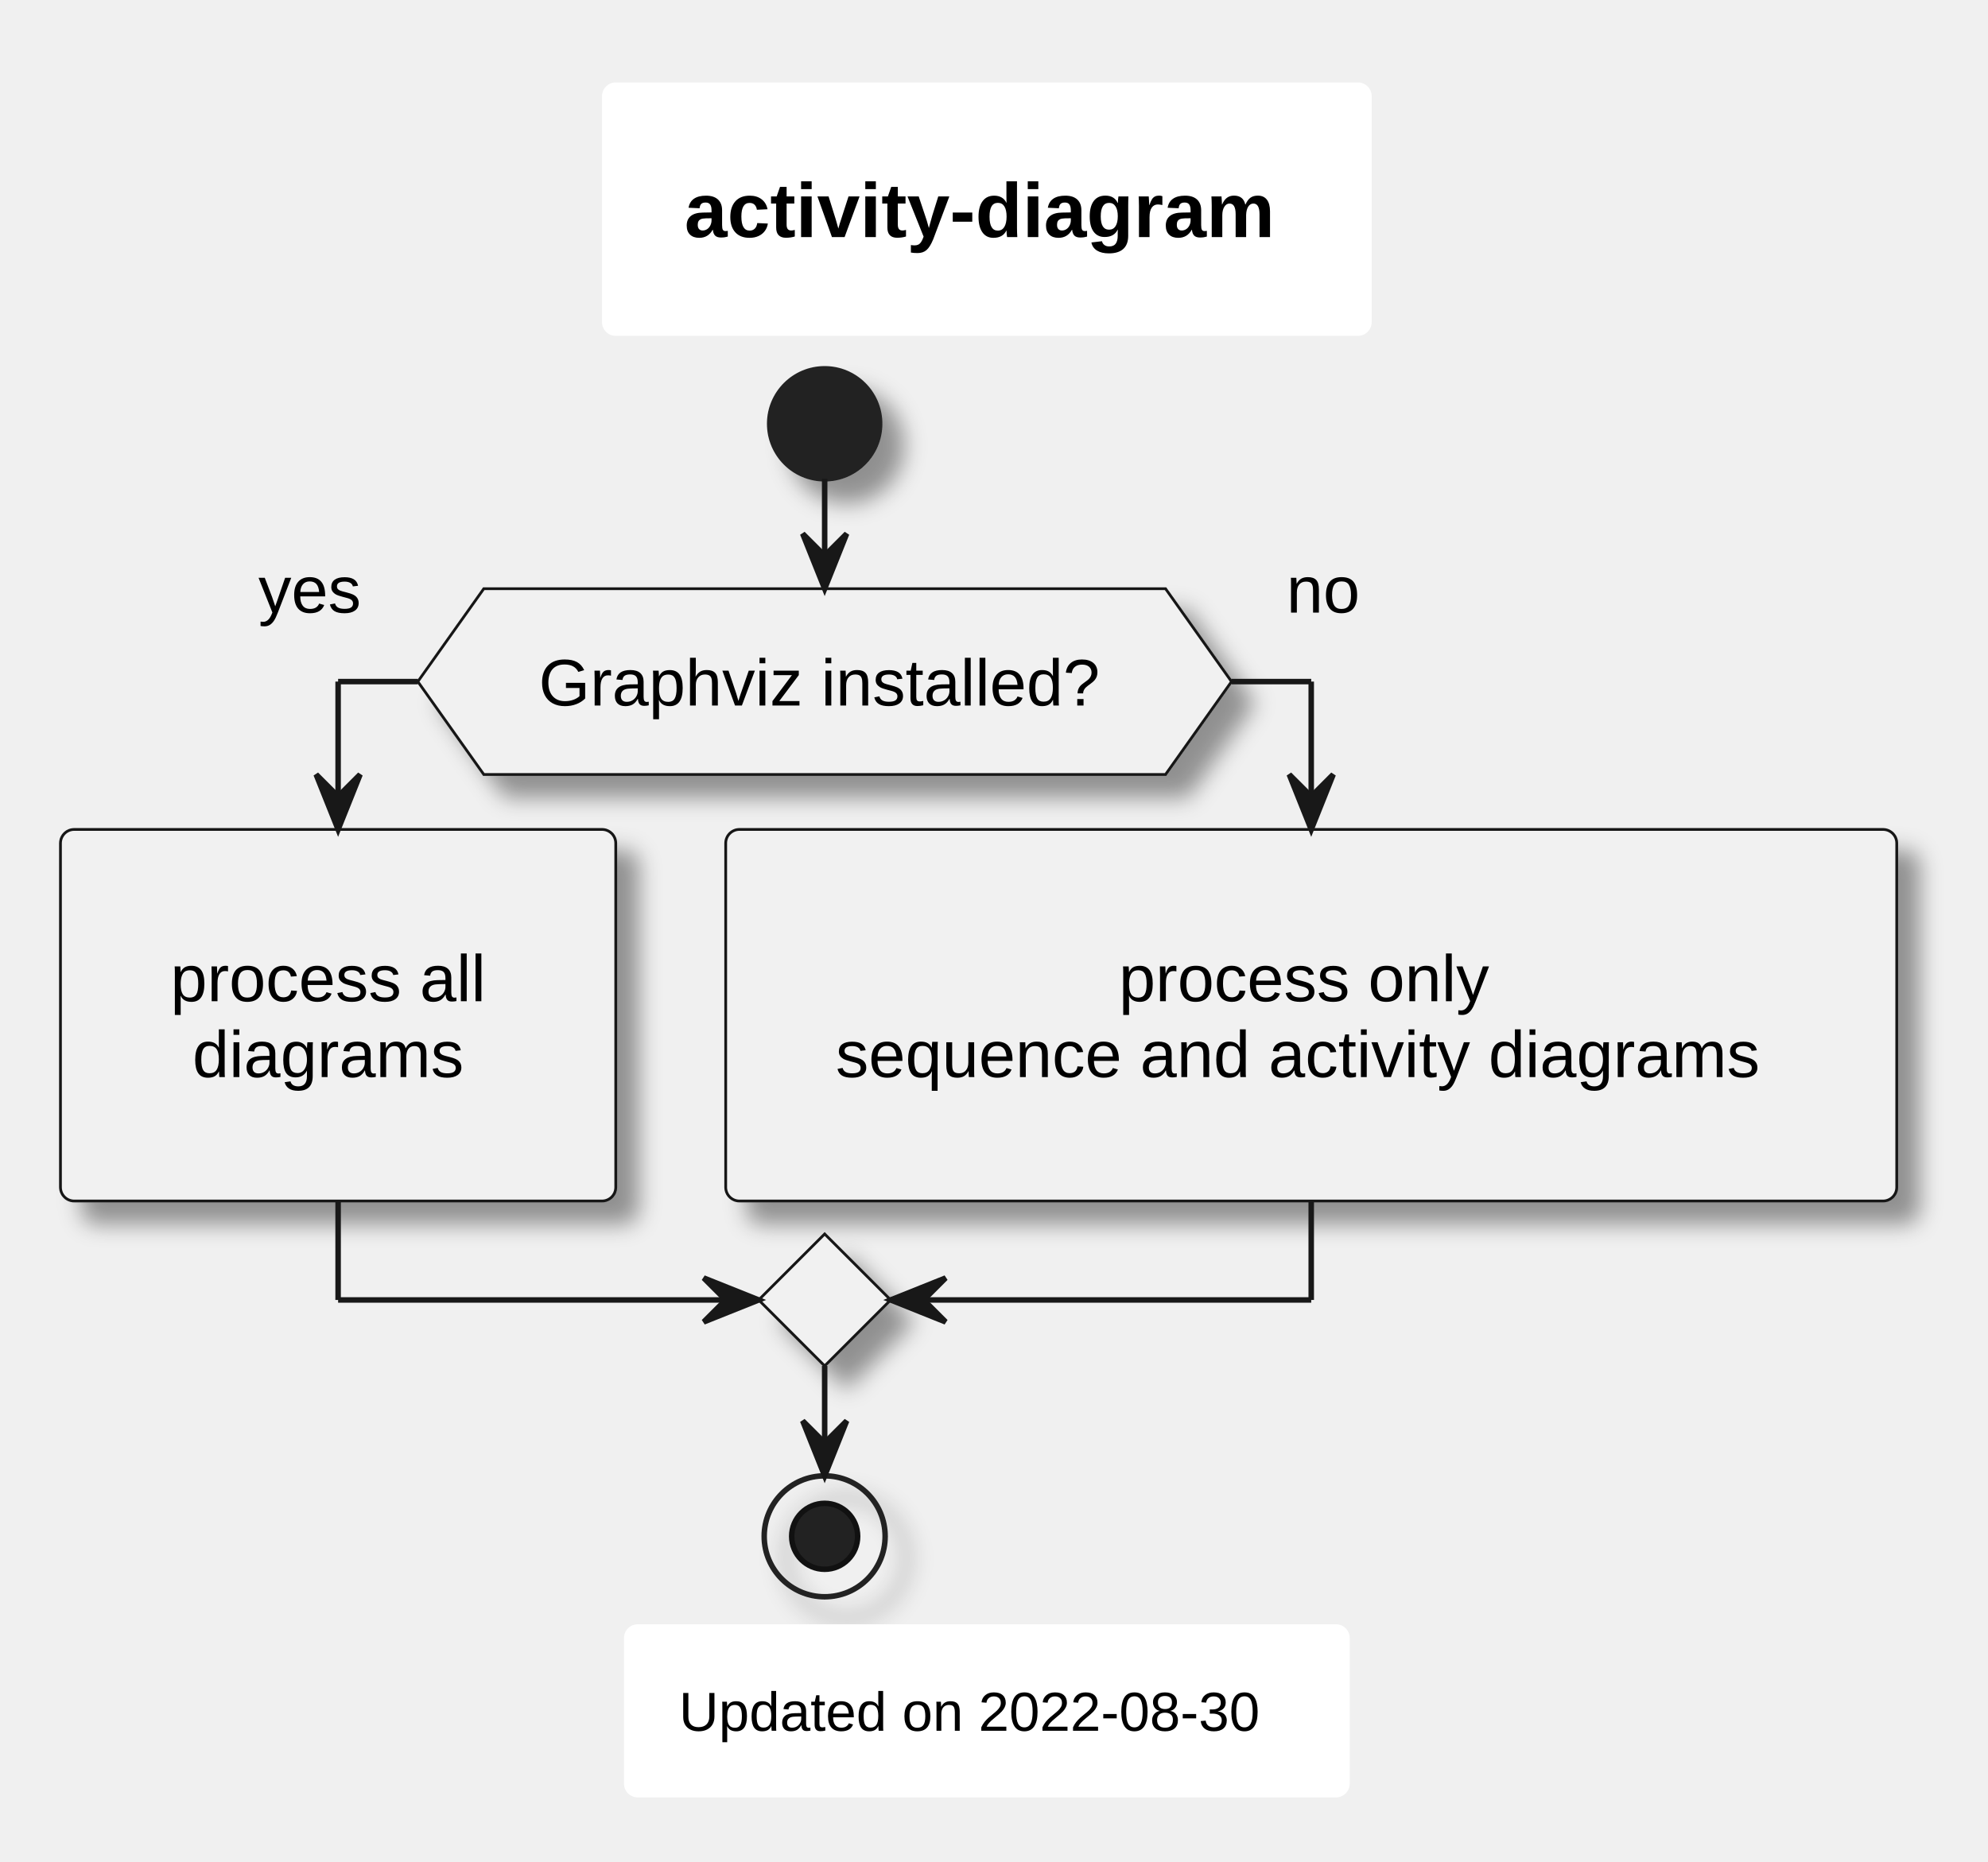
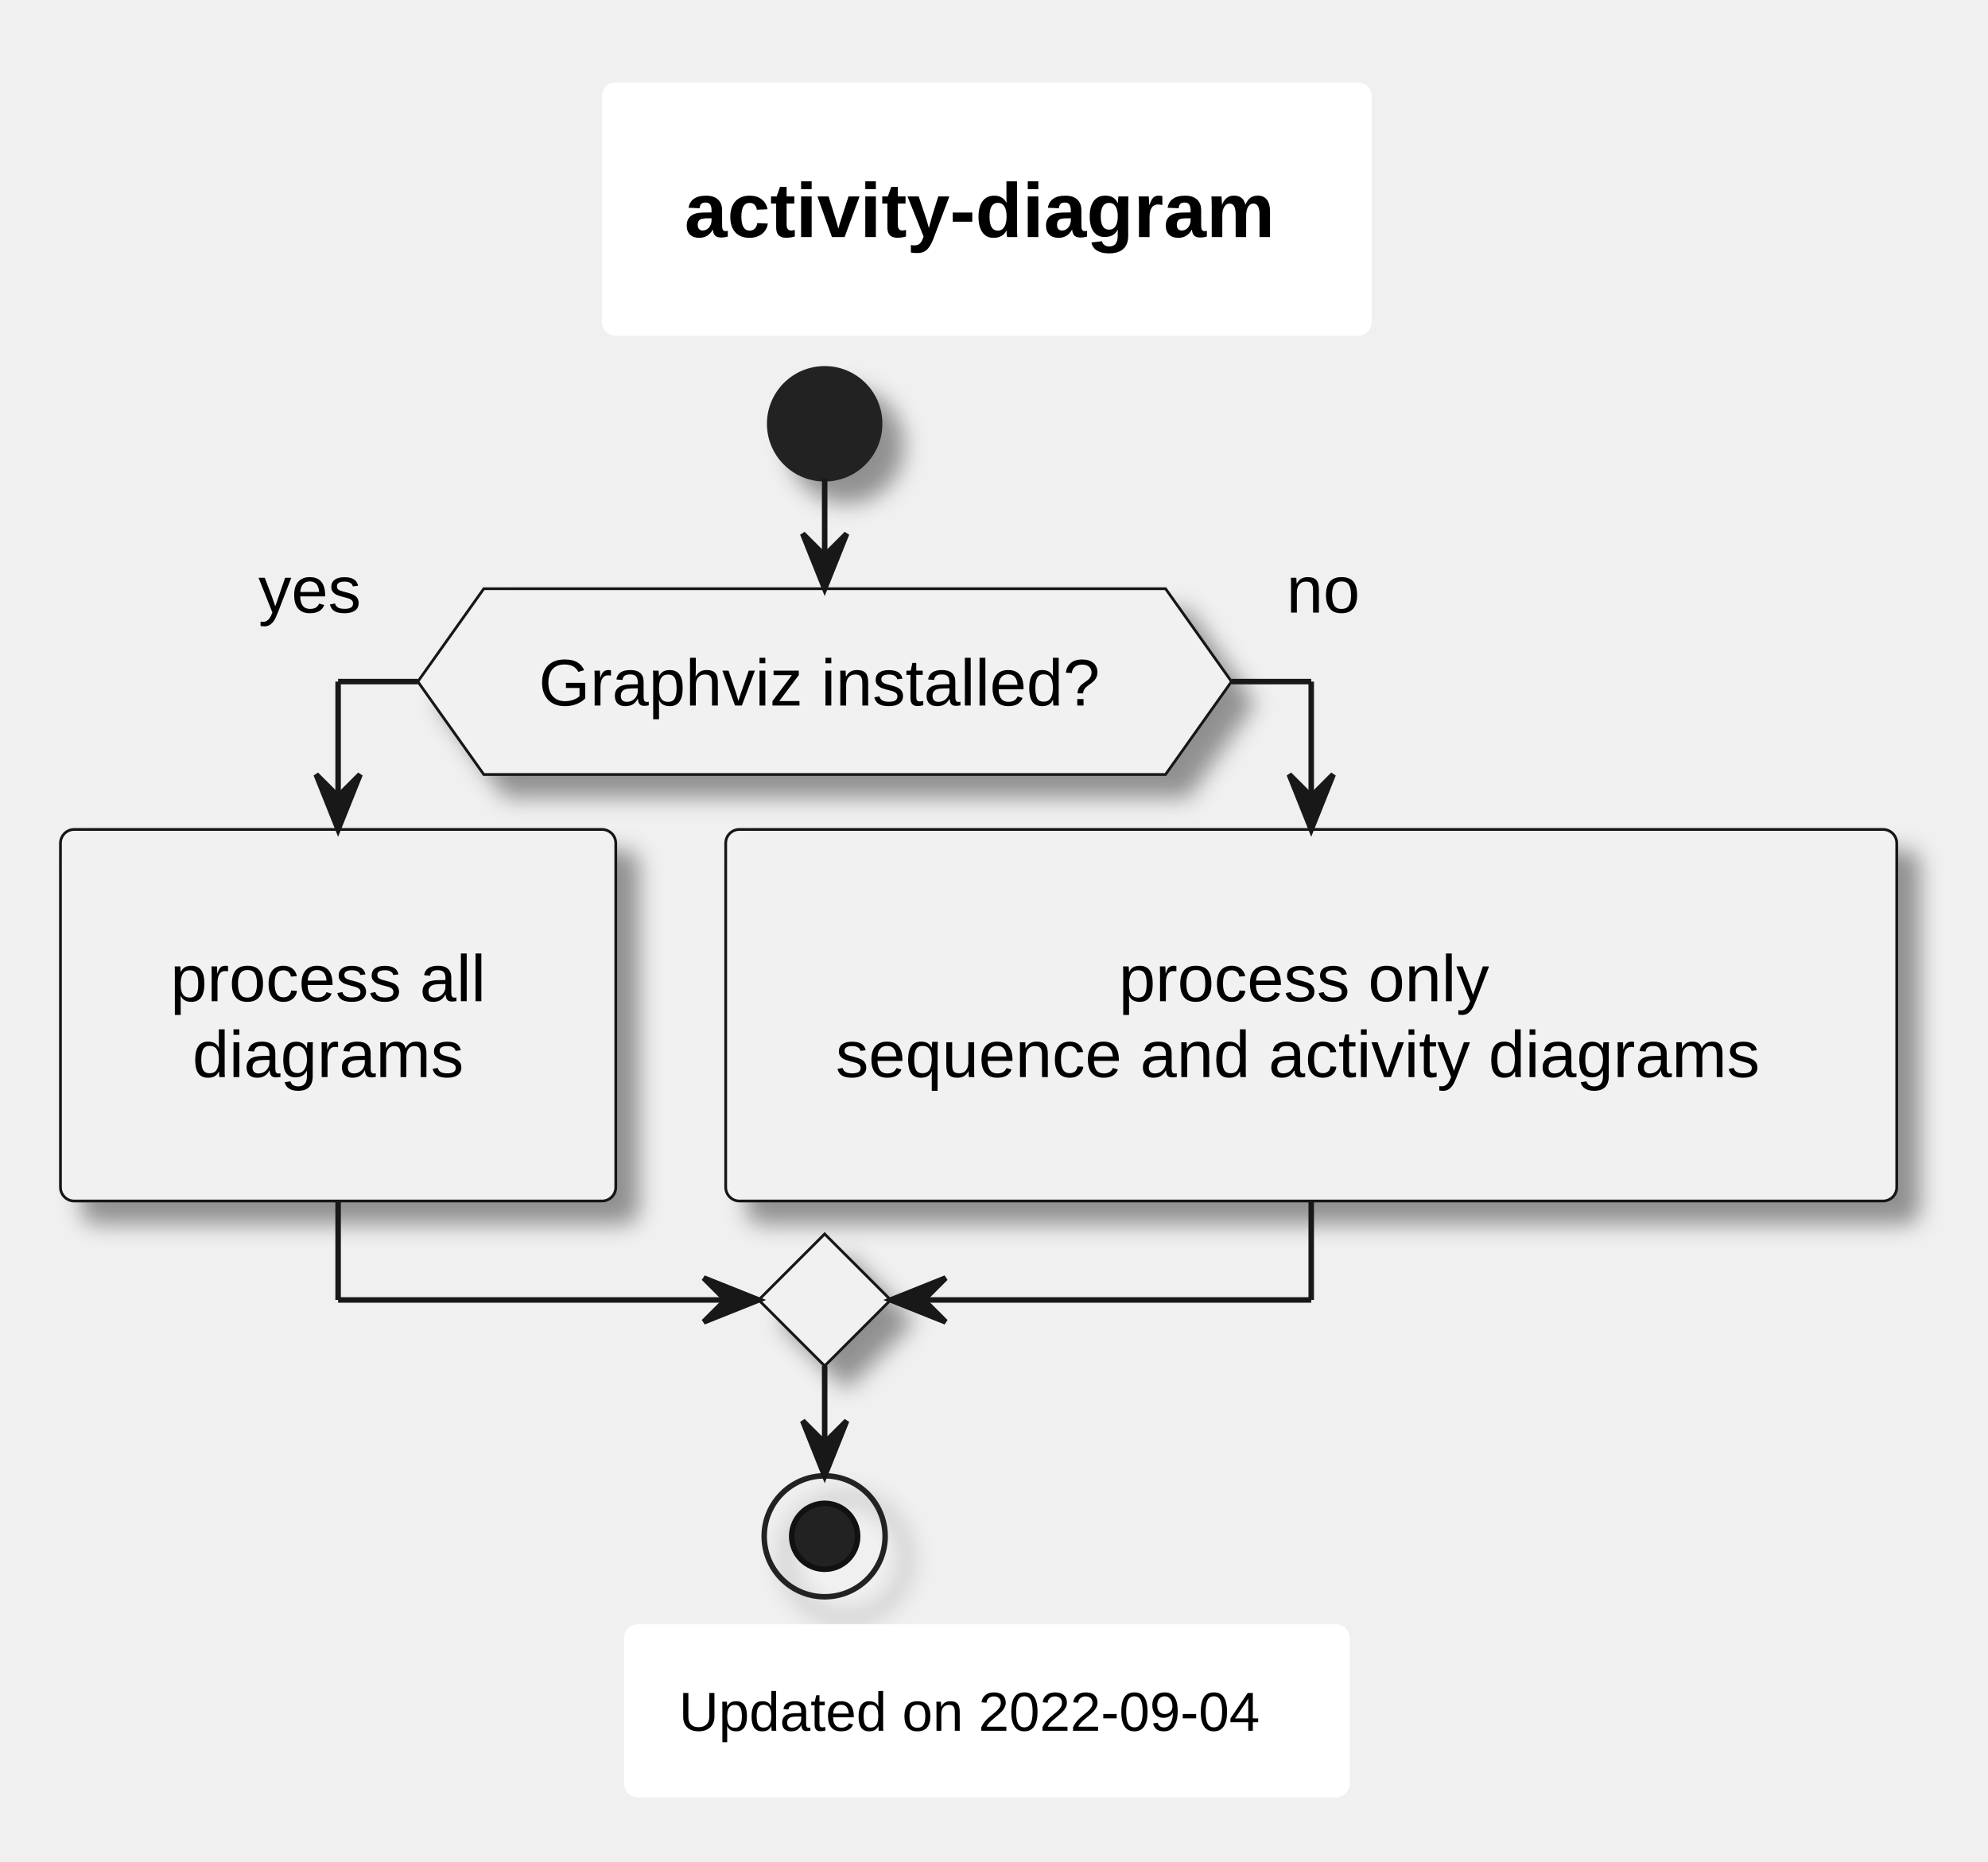
<svg xmlns="http://www.w3.org/2000/svg" contentStyleType="text/css" height="741.562px" preserveAspectRatio="none" style="width:791px;height:741px;background:#FFFFFF;" version="1.1" viewBox="0 0 791 741" width="791.875px" zoomAndPan="magnify">
  <defs>
-     <filter height="300%" id="f23ezn9t0pfwo" width="300%" x="-1" y="-1">
+     <filter height="300%" id="f1ie2n12asa8ge" width="300%" x="-1" y="-1">
      <feGaussianBlur result="blurOut" stdDeviation="4.375" />
      <feColorMatrix in="blurOut" result="blurOut2" type="matrix" values="0 0 0 0 0 0 0 0 0 0 0 0 0 0 0 0 0 0 .4 0" />
      <feOffset dx="8.75" dy="8.75" in="blurOut2" result="blurOut3" />
      <feBlend in="SourceGraphic" in2="blurOut3" mode="normal" />
    </filter>
  </defs>
  <g>
    <rect fill="#FFFFFF" height="100.841" rx="5.469" ry="5.469" style="stroke:#00000000;stroke-width:2.188;" width="306.25" x="239.531" y="32.812" />
    <text fill="#000000" font-family="Arial" font-size="30.625" font-weight="bold" lengthAdjust="spacing" textLength="240.625" x="272.344" y="94.351">activity-diagram</text>
-     <ellipse cx="328.125" cy="168.653" fill="#222222" filter="url(#f23ezn9t0pfwo)" rx="21.875" ry="21.875" style="stroke:#222222;stroke-width:2.188;" />
-     <polygon fill="#F1F1F1" filter="url(#f23ezn9t0pfwo)" points="192.5,234.278,463.75,234.278,490,271.246,463.75,308.213,192.5,308.213,166.25,271.246,192.5,234.278" style="stroke:#181818;stroke-width:1.094;" />
+     <ellipse cx="328.125" cy="168.653" fill="#222222" filter="url(#f1ie2n12asa8ge)" rx="21.875" ry="21.875" style="stroke:#222222;stroke-width:2.188;" />
+     <polygon fill="#F1F1F1" filter="url(#f1ie2n12asa8ge)" points="192.5,234.278,463.75,234.278,490,271.246,463.75,308.213,192.5,308.213,166.25,271.246,192.5,234.278" style="stroke:#181818;stroke-width:1.094;" />
    <text fill="#000000" font-family="Arial" font-size="26.25" lengthAdjust="spacing" textLength="227.5" x="214.375" y="280.776">Graphviz installed?</text>
    <text fill="#000000" font-family="Arial" font-size="26.25" lengthAdjust="spacing" textLength="41.562" x="102.812" y="243.808">yes</text>
    <text fill="#000000" font-family="Arial" font-size="26.25" lengthAdjust="spacing" textLength="30.625" x="511.875" y="243.808">no</text>
-     <rect fill="#F1F1F1" filter="url(#f23ezn9t0pfwo)" height="147.87" rx="5.469" ry="5.469" style="stroke:#181818;stroke-width:1.094;" width="220.938" x="24.062" y="330.088" />
+     <rect fill="#F1F1F1" filter="url(#f1ie2n12asa8ge)" height="147.87" rx="5.469" ry="5.469" style="stroke:#181818;stroke-width:1.094;" width="220.938" x="24.062" y="330.088" />
    <text fill="#000000" font-family="Arial" font-size="26.25" lengthAdjust="spacing" textLength="133.438" x="67.812" y="398.46">process all</text>
    <text fill="#000000" font-family="Arial" font-size="26.25" lengthAdjust="spacing" textLength="115.938" x="76.562" y="428.645">diagrams</text>
-     <rect fill="#F1F1F1" filter="url(#f23ezn9t0pfwo)" height="147.87" rx="5.469" ry="5.469" style="stroke:#181818;stroke-width:1.094;" width="465.938" x="288.75" y="330.088" />
+     <rect fill="#F1F1F1" filter="url(#f1ie2n12asa8ge)" height="147.87" rx="5.469" ry="5.469" style="stroke:#181818;stroke-width:1.094;" width="465.938" x="288.75" y="330.088" />
    <text fill="#000000" font-family="Arial" font-size="26.25" lengthAdjust="spacing" textLength="153.125" x="445.156" y="398.46">process only</text>
    <text fill="#000000" font-family="Arial" font-size="26.25" lengthAdjust="spacing" textLength="378.438" x="332.5" y="428.645">sequence and activity diagrams</text>
-     <polygon fill="#F1F1F1" filter="url(#f23ezn9t0pfwo)" points="328.125,491.083,354.375,517.333,328.125,543.583,301.875,517.333,328.125,491.083" style="stroke:#181818;stroke-width:1.094;" />
-     <ellipse cx="328.125" cy="611.396" filter="url(#f23ezn9t0pfwo)" rx="24.062" ry="24.062" style="stroke:#222222;stroke-width:2.188;fill:none;" />
+     <polygon fill="#F1F1F1" filter="url(#f1ie2n12asa8ge)" points="328.125,491.083,354.375,517.333,328.125,543.583,301.875,517.333,328.125,491.083" style="stroke:#181818;stroke-width:1.094;" />
+     <ellipse cx="328.125" cy="611.396" filter="url(#f1ie2n12asa8ge)" rx="24.062" ry="24.062" style="stroke:#222222;stroke-width:2.188;fill:none;" />
    <ellipse cx="328.125" cy="611.396" fill="#222222" rx="13.125" ry="13.125" style="stroke:#111111;stroke-width:2.188;" />
    <line style="stroke:#181818;stroke-width:2.188;" x1="166.25" x2="134.531" y1="271.246" y2="271.246" />
    <line style="stroke:#181818;stroke-width:2.188;" x1="134.531" x2="134.531" y1="271.246" y2="330.088" />
    <polygon fill="#181818" points="125.781,308.213,134.531,330.088,143.281,308.213,134.531,316.963" style="stroke:#181818;stroke-width:2.188;" />
    <line style="stroke:#181818;stroke-width:2.188;" x1="490" x2="521.719" y1="271.246" y2="271.246" />
    <line style="stroke:#181818;stroke-width:2.188;" x1="521.719" x2="521.719" y1="271.246" y2="330.088" />
    <polygon fill="#181818" points="512.969,308.213,521.719,330.088,530.469,308.213,521.719,316.963" style="stroke:#181818;stroke-width:2.188;" />
    <line style="stroke:#181818;stroke-width:2.188;" x1="134.531" x2="134.531" y1="477.958" y2="517.333" />
    <line style="stroke:#181818;stroke-width:2.188;" x1="134.531" x2="301.875" y1="517.333" y2="517.333" />
    <polygon fill="#181818" points="280,508.583,301.875,517.333,280,526.083,288.75,517.333" style="stroke:#181818;stroke-width:2.188;" />
    <line style="stroke:#181818;stroke-width:2.188;" x1="521.719" x2="521.719" y1="477.958" y2="517.333" />
    <line style="stroke:#181818;stroke-width:2.188;" x1="521.719" x2="354.375" y1="517.333" y2="517.333" />
    <polygon fill="#181818" points="376.25,508.583,354.375,517.333,376.25,526.083,367.5,517.333" style="stroke:#181818;stroke-width:2.188;" />
    <line style="stroke:#181818;stroke-width:2.188;" x1="328.125" x2="328.125" y1="190.528" y2="234.278" />
    <polygon fill="#181818" points="319.375,212.403,328.125,234.278,336.875,212.403,328.125,221.153" style="stroke:#181818;stroke-width:2.188;" />
    <line style="stroke:#181818;stroke-width:2.188;" x1="328.125" x2="328.125" y1="543.583" y2="587.333" />
    <polygon fill="#181818" points="319.375,565.458,328.125,587.333,336.875,565.458,328.125,574.208" style="stroke:#181818;stroke-width:2.188;" />
    <rect fill="#FFFFFF" height="68.904" rx="5.469" ry="5.469" style="stroke:#00000000;stroke-width:2.188;" width="288.75" x="248.281" y="646.396" />
-     <text fill="#000000" font-family="Arial" font-size="21.875" lengthAdjust="spacing" textLength="245" x="270.156" y="688.789">Updated on 2022-08-30</text>
+     <text fill="#000000" font-family="Arial" font-size="21.875" lengthAdjust="spacing" textLength="245" x="270.156" y="688.789">Updated on 2022-09-04</text>
  </g>
</svg>
